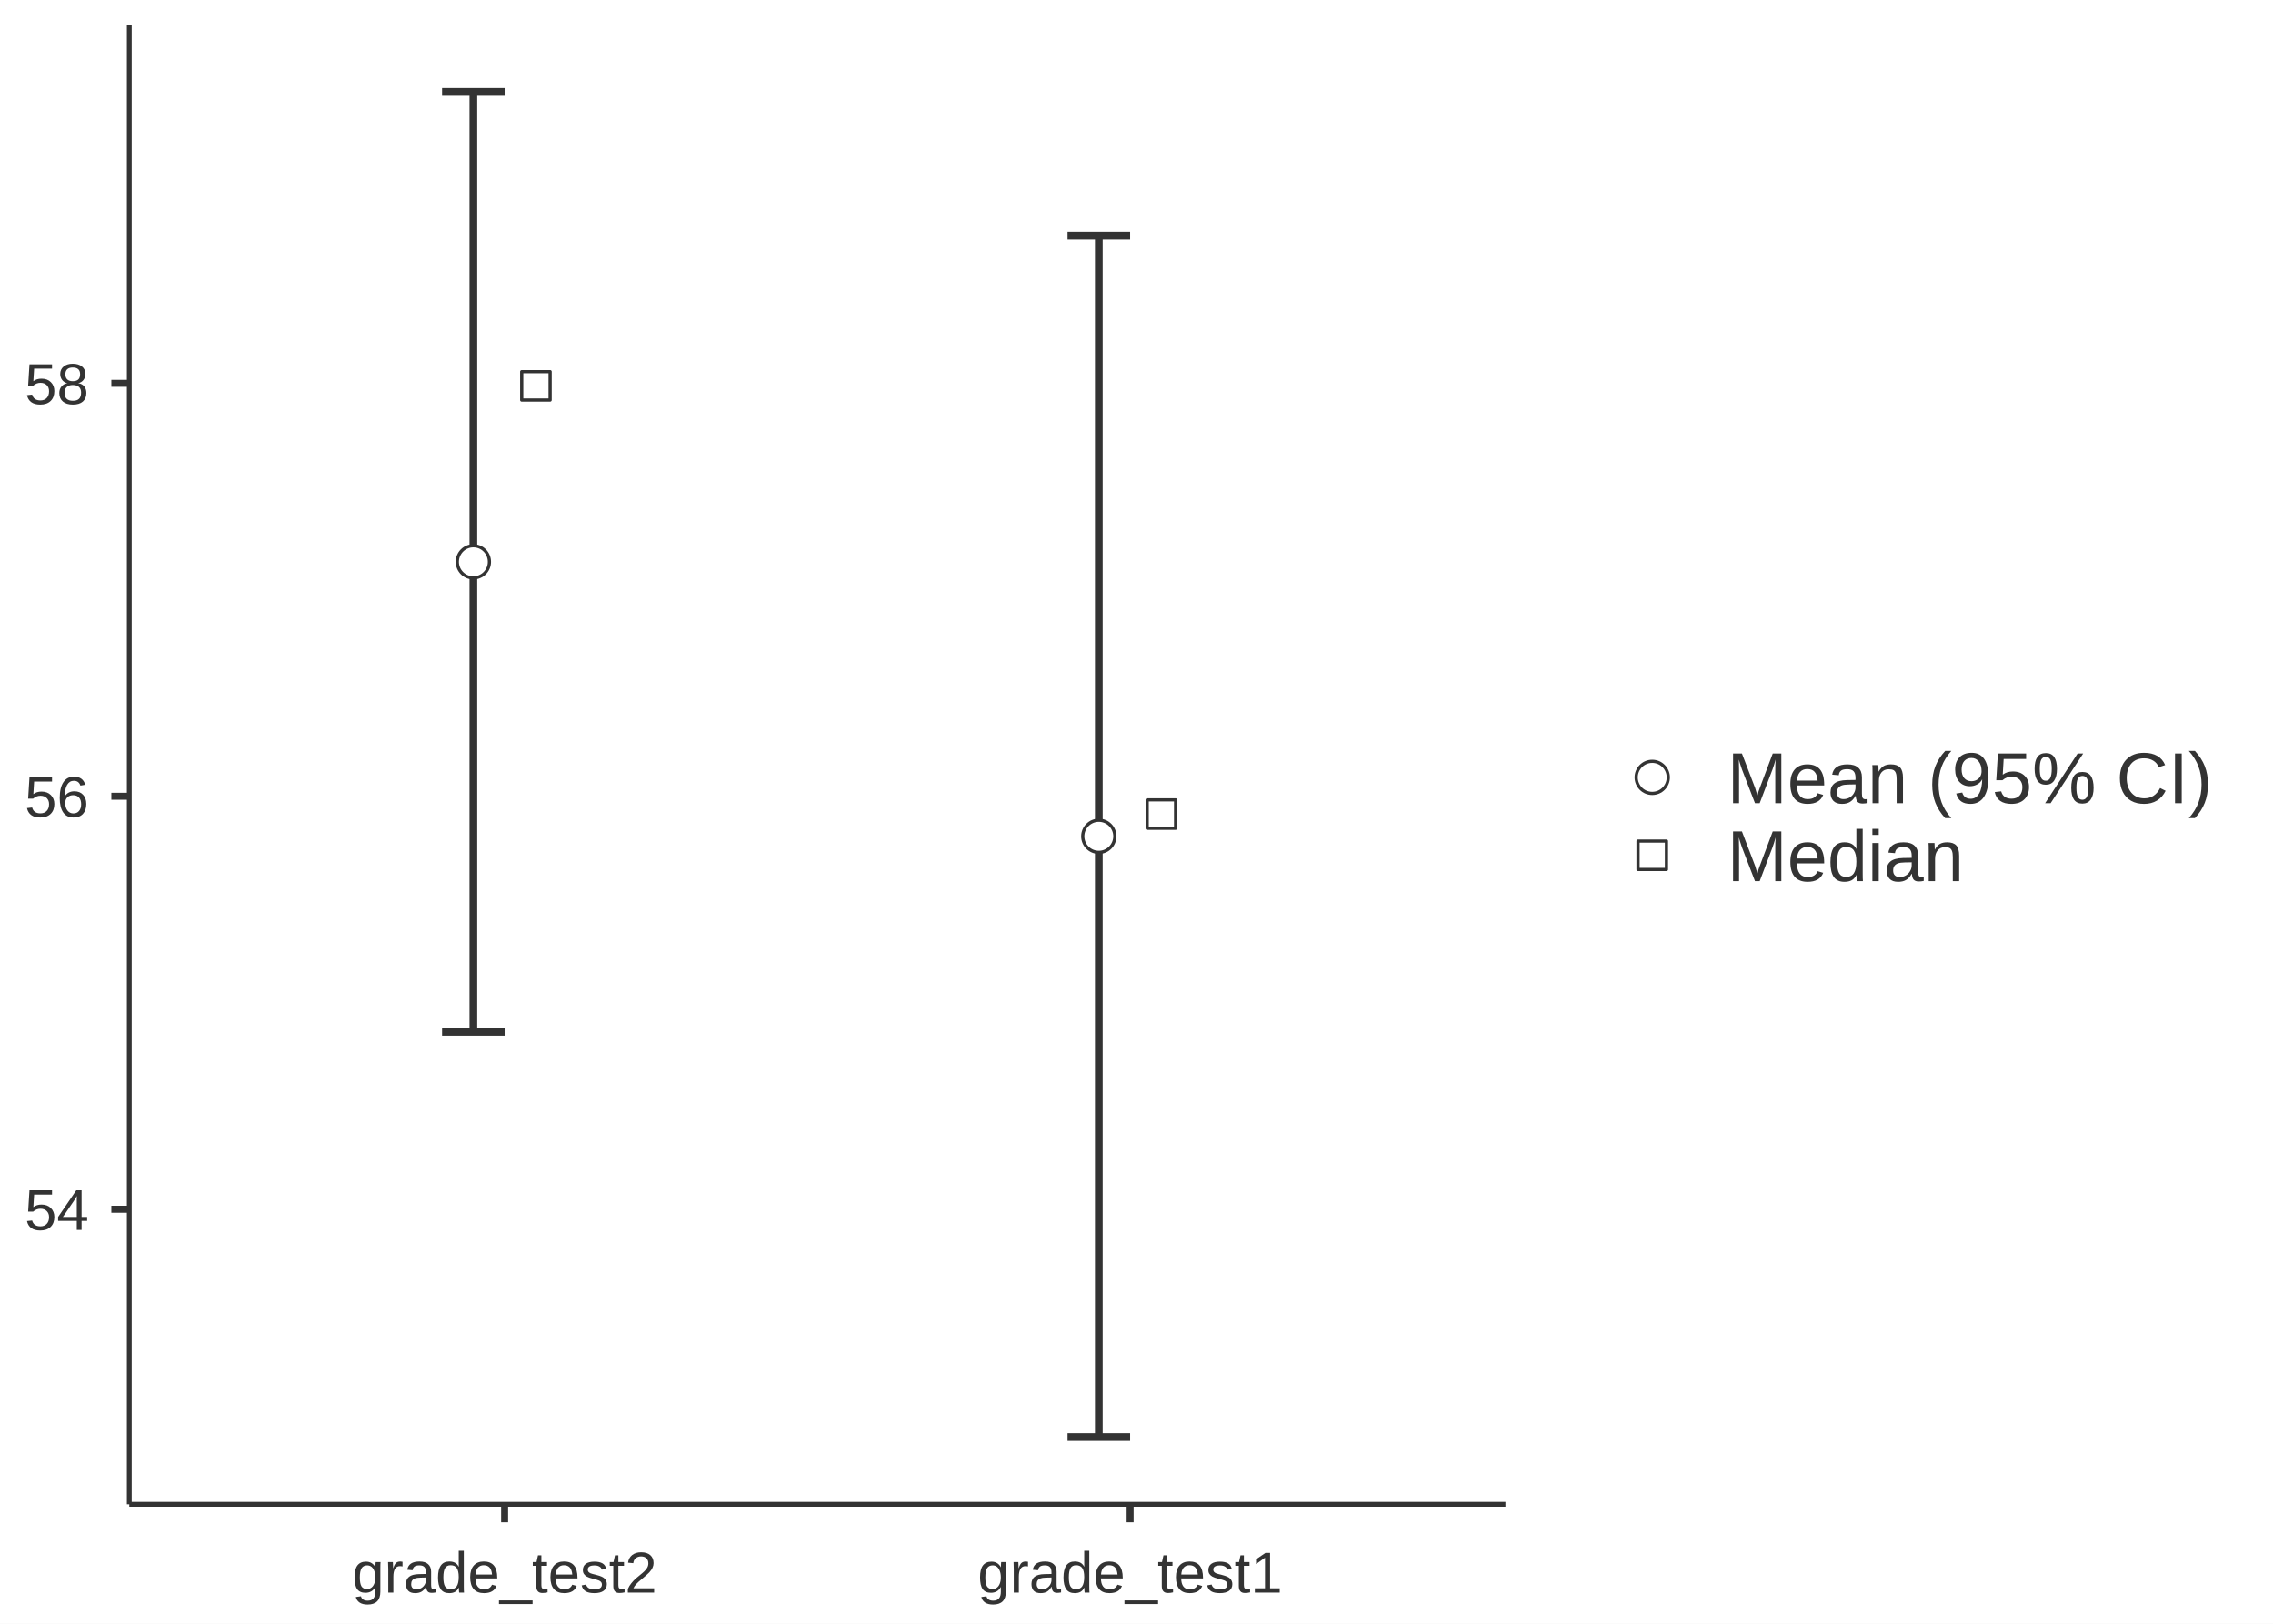
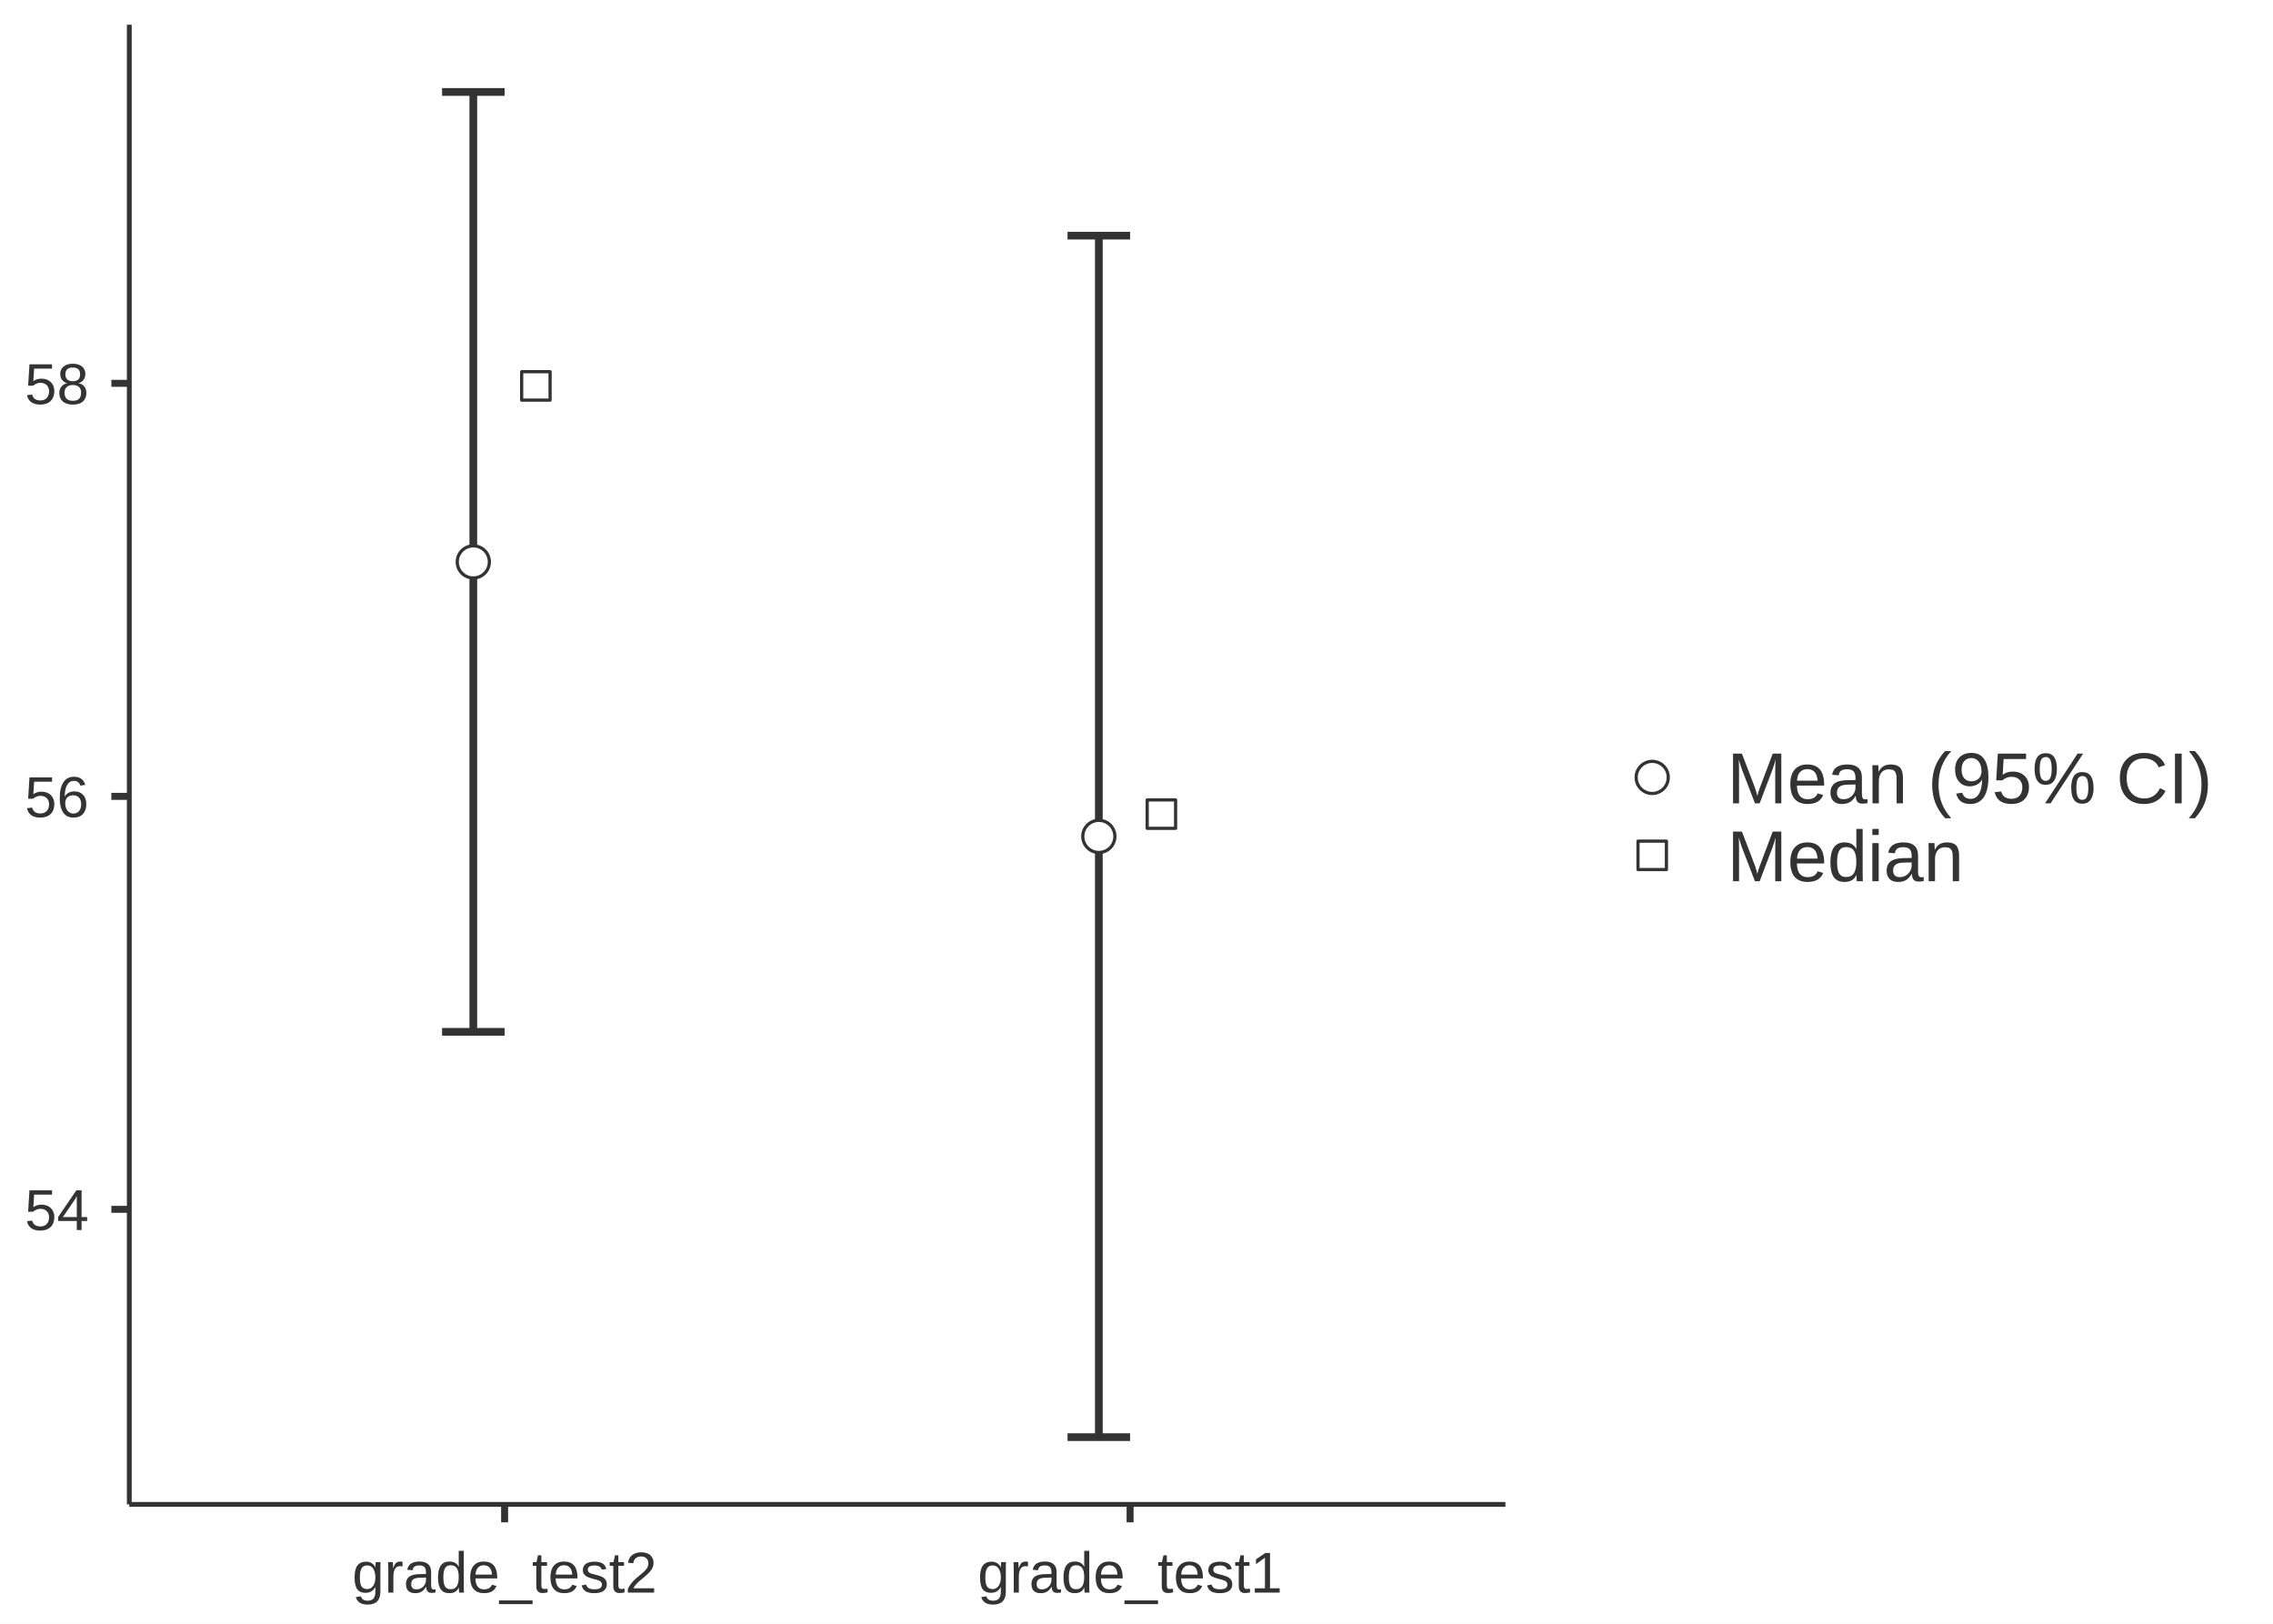
<svg xmlns="http://www.w3.org/2000/svg" class="svglite" width="504.00pt" height="360.00pt" viewBox="0 0 504.00 360.00">
  <defs>
    <style type="text/css">
    .svglite line, .svglite polyline, .svglite polygon, .svglite path, .svglite rect, .svglite circle {
      fill: none;
      stroke: #000000;
      stroke-linecap: round;
      stroke-linejoin: round;
      stroke-miterlimit: 10.00;
    }
    .svglite text {
      white-space: pre;
    }
  </style>
  </defs>
  <rect width="100%" height="100%" style="stroke: none; fill: #FFFFFF;" />
  <defs>
    <clipPath id="cpMC4wMHw1MDQuMDB8MC4wMHwzNjAuMDA=">
      <rect x="0.00" y="0.00" width="504.00" height="360.00" />
    </clipPath>
  </defs>
  <g clip-path="url(#cpMC4wMHw1MDQuMDB8MC4wMHwzNjAuMDA=)">
    <rect x="0.00" y="0.00" width="504.00" height="360.00" style="stroke-width: 1.55; stroke: none;" />
  </g>
  <defs>
-     <clipPath id="cpMjguNjd8MzMzLjgxfDUuNDh8MzMzLjUx">
-       <rect x="28.67" y="5.48" width="305.13" height="328.03" />
+     <clipPath id="cpMjguNjd8MzMzLjgwfDUuNDh8MzMzLjU0">
+       <rect x="28.67" y="5.48" width="305.13" height="328.06" />
    </clipPath>
  </defs>
-   <g clip-path="url(#cpMjguNjd8MzMzLjgxfDUuNDh8MzMzLjUx)">
-     <rect x="28.67" y="5.48" width="305.13" height="328.03" style="stroke-width: 1.55; stroke: none;" />
+   <g clip-path="url(#cpMjguNjd8MzMzLjgwfDUuNDh8MzMzLjU0)">
+     <rect x="28.67" y="5.48" width="305.13" height="328.06" style="stroke-width: 1.55; stroke: none;" />
    <polyline points="98.02,20.39 111.89,20.39 " style="stroke-width: 1.71; stroke: #333333; stroke-linecap: butt;" />
-     <polyline points="104.96,20.39 104.96,228.75 " style="stroke-width: 1.71; stroke: #333333; stroke-linecap: butt;" />
-     <polyline points="98.02,228.75 111.89,228.75 " style="stroke-width: 1.71; stroke: #333333; stroke-linecap: butt;" />
-     <polyline points="236.72,52.24 250.59,52.24 " style="stroke-width: 1.71; stroke: #333333; stroke-linecap: butt;" />
-     <polyline points="243.65,52.24 243.65,318.60 " style="stroke-width: 1.71; stroke: #333333; stroke-linecap: butt;" />
-     <polyline points="236.72,318.60 250.59,318.60 " style="stroke-width: 1.71; stroke: #333333; stroke-linecap: butt;" />
-     <circle cx="104.96" cy="124.57" r="3.56" style="stroke-width: 0.71; stroke: #333333; fill: #FFFFFF;" />
-     <circle cx="243.65" cy="185.42" r="3.56" style="stroke-width: 0.71; stroke: #333333; fill: #FFFFFF;" />
-     <rect x="115.68" y="82.40" width="6.30" height="6.30" style="stroke-width: 0.71; stroke: #333333; fill: #FFFFFF;" />
-     <rect x="254.37" y="177.34" width="6.30" height="6.30" style="stroke-width: 0.71; stroke: #333333; fill: #FFFFFF;" />
+     <polyline points="104.95,20.39 104.95,228.77 " style="stroke-width: 1.71; stroke: #333333; stroke-linecap: butt;" />
+     <polyline points="98.02,228.77 111.89,228.77 " style="stroke-width: 1.71; stroke: #333333; stroke-linecap: butt;" />
+     <polyline points="236.71,52.25 250.58,52.25 " style="stroke-width: 1.71; stroke: #333333; stroke-linecap: butt;" />
+     <polyline points="243.65,52.25 243.65,318.63 " style="stroke-width: 1.71; stroke: #333333; stroke-linecap: butt;" />
+     <polyline points="236.71,318.63 250.58,318.63 " style="stroke-width: 1.71; stroke: #333333; stroke-linecap: butt;" />
+     <circle cx="104.95" cy="124.58" r="3.56" style="stroke-width: 0.71; stroke: #333333; fill: #FFFFFF;" />
+     <circle cx="243.65" cy="185.44" r="3.56" style="stroke-width: 0.71; stroke: #333333; fill: #FFFFFF;" />
+     <rect x="115.67" y="82.41" width="6.30" height="6.30" style="stroke-width: 0.71; stroke: #333333; fill: #FFFFFF;" />
+     <rect x="254.37" y="177.35" width="6.30" height="6.30" style="stroke-width: 0.71; stroke: #333333; fill: #FFFFFF;" />
  </g>
  <g clip-path="url(#cpMC4wMHw1MDQuMDB8MC4wMHwzNjAuMDA=)">
-     <polyline points="28.67,333.51 28.67,5.48 " style="stroke-width: 1.07; stroke: #333333; stroke-linecap: butt;" />
-     <text x="12.59" y="272.69" text-anchor="middle" style="font-size: 12.80px;fill: #333333; font-family: &quot;Arial&quot;;" textLength="14.23px" lengthAdjust="spacingAndGlyphs">54</text>
-     <text x="12.59" y="181.13" text-anchor="middle" style="font-size: 12.80px;fill: #333333; font-family: &quot;Arial&quot;;" textLength="14.23px" lengthAdjust="spacingAndGlyphs">56</text>
+     <polyline points="28.67,333.54 28.67,5.48 " style="stroke-width: 1.07; stroke: #333333; stroke-linecap: butt;" />
+     <text x="12.59" y="272.71" text-anchor="middle" style="font-size: 12.80px;fill: #333333; font-family: &quot;Arial&quot;;" textLength="14.23px" lengthAdjust="spacingAndGlyphs">54</text>
+     <text x="12.59" y="181.15" text-anchor="middle" style="font-size: 12.80px;fill: #333333; font-family: &quot;Arial&quot;;" textLength="14.23px" lengthAdjust="spacingAndGlyphs">56</text>
    <text x="12.59" y="89.58" text-anchor="middle" style="font-size: 12.80px;fill: #333333; font-family: &quot;Arial&quot;;" textLength="14.23px" lengthAdjust="spacingAndGlyphs">58</text>
-     <polyline points="24.69,268.10 28.67,268.10 " style="stroke-width: 1.55; stroke: #333333; stroke-linecap: butt;" />
-     <polyline points="24.69,176.54 28.67,176.54 " style="stroke-width: 1.55; stroke: #333333; stroke-linecap: butt;" />
+     <polyline points="24.69,268.12 28.67,268.12 " style="stroke-width: 1.55; stroke: #333333; stroke-linecap: butt;" />
+     <polyline points="24.69,176.56 28.67,176.56 " style="stroke-width: 1.55; stroke: #333333; stroke-linecap: butt;" />
    <polyline points="24.69,84.99 28.67,84.99 " style="stroke-width: 1.55; stroke: #333333; stroke-linecap: butt;" />
-     <polyline points="28.67,333.51 333.81,333.51 " style="stroke-width: 1.07; stroke: #333333; stroke-linecap: butt;" />
-     <polyline points="111.89,337.50 111.89,333.51 " style="stroke-width: 1.55; stroke: #333333; stroke-linecap: butt;" />
-     <polyline points="250.59,337.50 250.59,333.51 " style="stroke-width: 1.55; stroke: #333333; stroke-linecap: butt;" />
-     <text x="111.89" y="353.09" text-anchor="middle" style="font-size: 12.80px;fill: #333333; font-family: &quot;Arial&quot;;" textLength="67.57px" lengthAdjust="spacingAndGlyphs">grade_test2</text>
-     <text x="250.59" y="353.09" text-anchor="middle" style="font-size: 12.80px;fill: #333333; font-family: &quot;Arial&quot;;" textLength="67.57px" lengthAdjust="spacingAndGlyphs">grade_test1</text>
-     <rect x="349.75" y="132.76" width="148.77" height="73.48" style="stroke-width: 1.55; stroke: none;" />
-     <circle cx="366.36" cy="172.35" r="3.56" style="stroke-width: 0.71; stroke: #333333; fill: #FFFFFF;" />
-     <rect x="363.21" y="186.48" width="6.30" height="6.30" style="stroke-width: 0.71; stroke: #333333; fill: #FFFFFF;" />
-     <text x="382.97" y="178.08" style="font-size: 16.00px;fill: #333333; font-family: &quot;Arial&quot;;" textLength="107.59px" lengthAdjust="spacingAndGlyphs">Mean (95% CI)</text>
-     <text x="382.97" y="195.36" style="font-size: 16.00px;fill: #333333; font-family: &quot;Arial&quot;;" textLength="52.48px" lengthAdjust="spacingAndGlyphs">Median</text>
+     <polyline points="28.67,333.54 333.80,333.54 " style="stroke-width: 1.07; stroke: #333333; stroke-linecap: butt;" />
+     <polyline points="111.89,337.52 111.89,333.54 " style="stroke-width: 1.55; stroke: #333333; stroke-linecap: butt;" />
+     <polyline points="250.58,337.52 250.58,333.54 " style="stroke-width: 1.55; stroke: #333333; stroke-linecap: butt;" />
+     <text x="111.89" y="353.10" text-anchor="middle" style="font-size: 12.80px;fill: #333333; font-family: &quot;Arial&quot;;" textLength="67.57px" lengthAdjust="spacingAndGlyphs">grade_test2</text>
+     <text x="250.58" y="353.10" text-anchor="middle" style="font-size: 12.80px;fill: #333333; font-family: &quot;Arial&quot;;" textLength="67.57px" lengthAdjust="spacingAndGlyphs">grade_test1</text>
+     <rect x="349.74" y="132.77" width="148.78" height="73.48" style="stroke-width: 1.55; stroke: none;" />
+     <circle cx="366.35" cy="172.36" r="3.56" style="stroke-width: 0.71; stroke: #333333; fill: #FFFFFF;" />
+     <rect x="363.20" y="186.49" width="6.30" height="6.30" style="stroke-width: 0.71; stroke: #333333; fill: #FFFFFF;" />
+     <text x="382.96" y="178.10" style="font-size: 16.00px;fill: #333333; font-family: &quot;Arial&quot;;" textLength="107.59px" lengthAdjust="spacingAndGlyphs">Mean (95% CI)</text>
+     <text x="382.96" y="195.38" style="font-size: 16.00px;fill: #333333; font-family: &quot;Arial&quot;;" textLength="52.48px" lengthAdjust="spacingAndGlyphs">Median</text>
  </g>
</svg>
